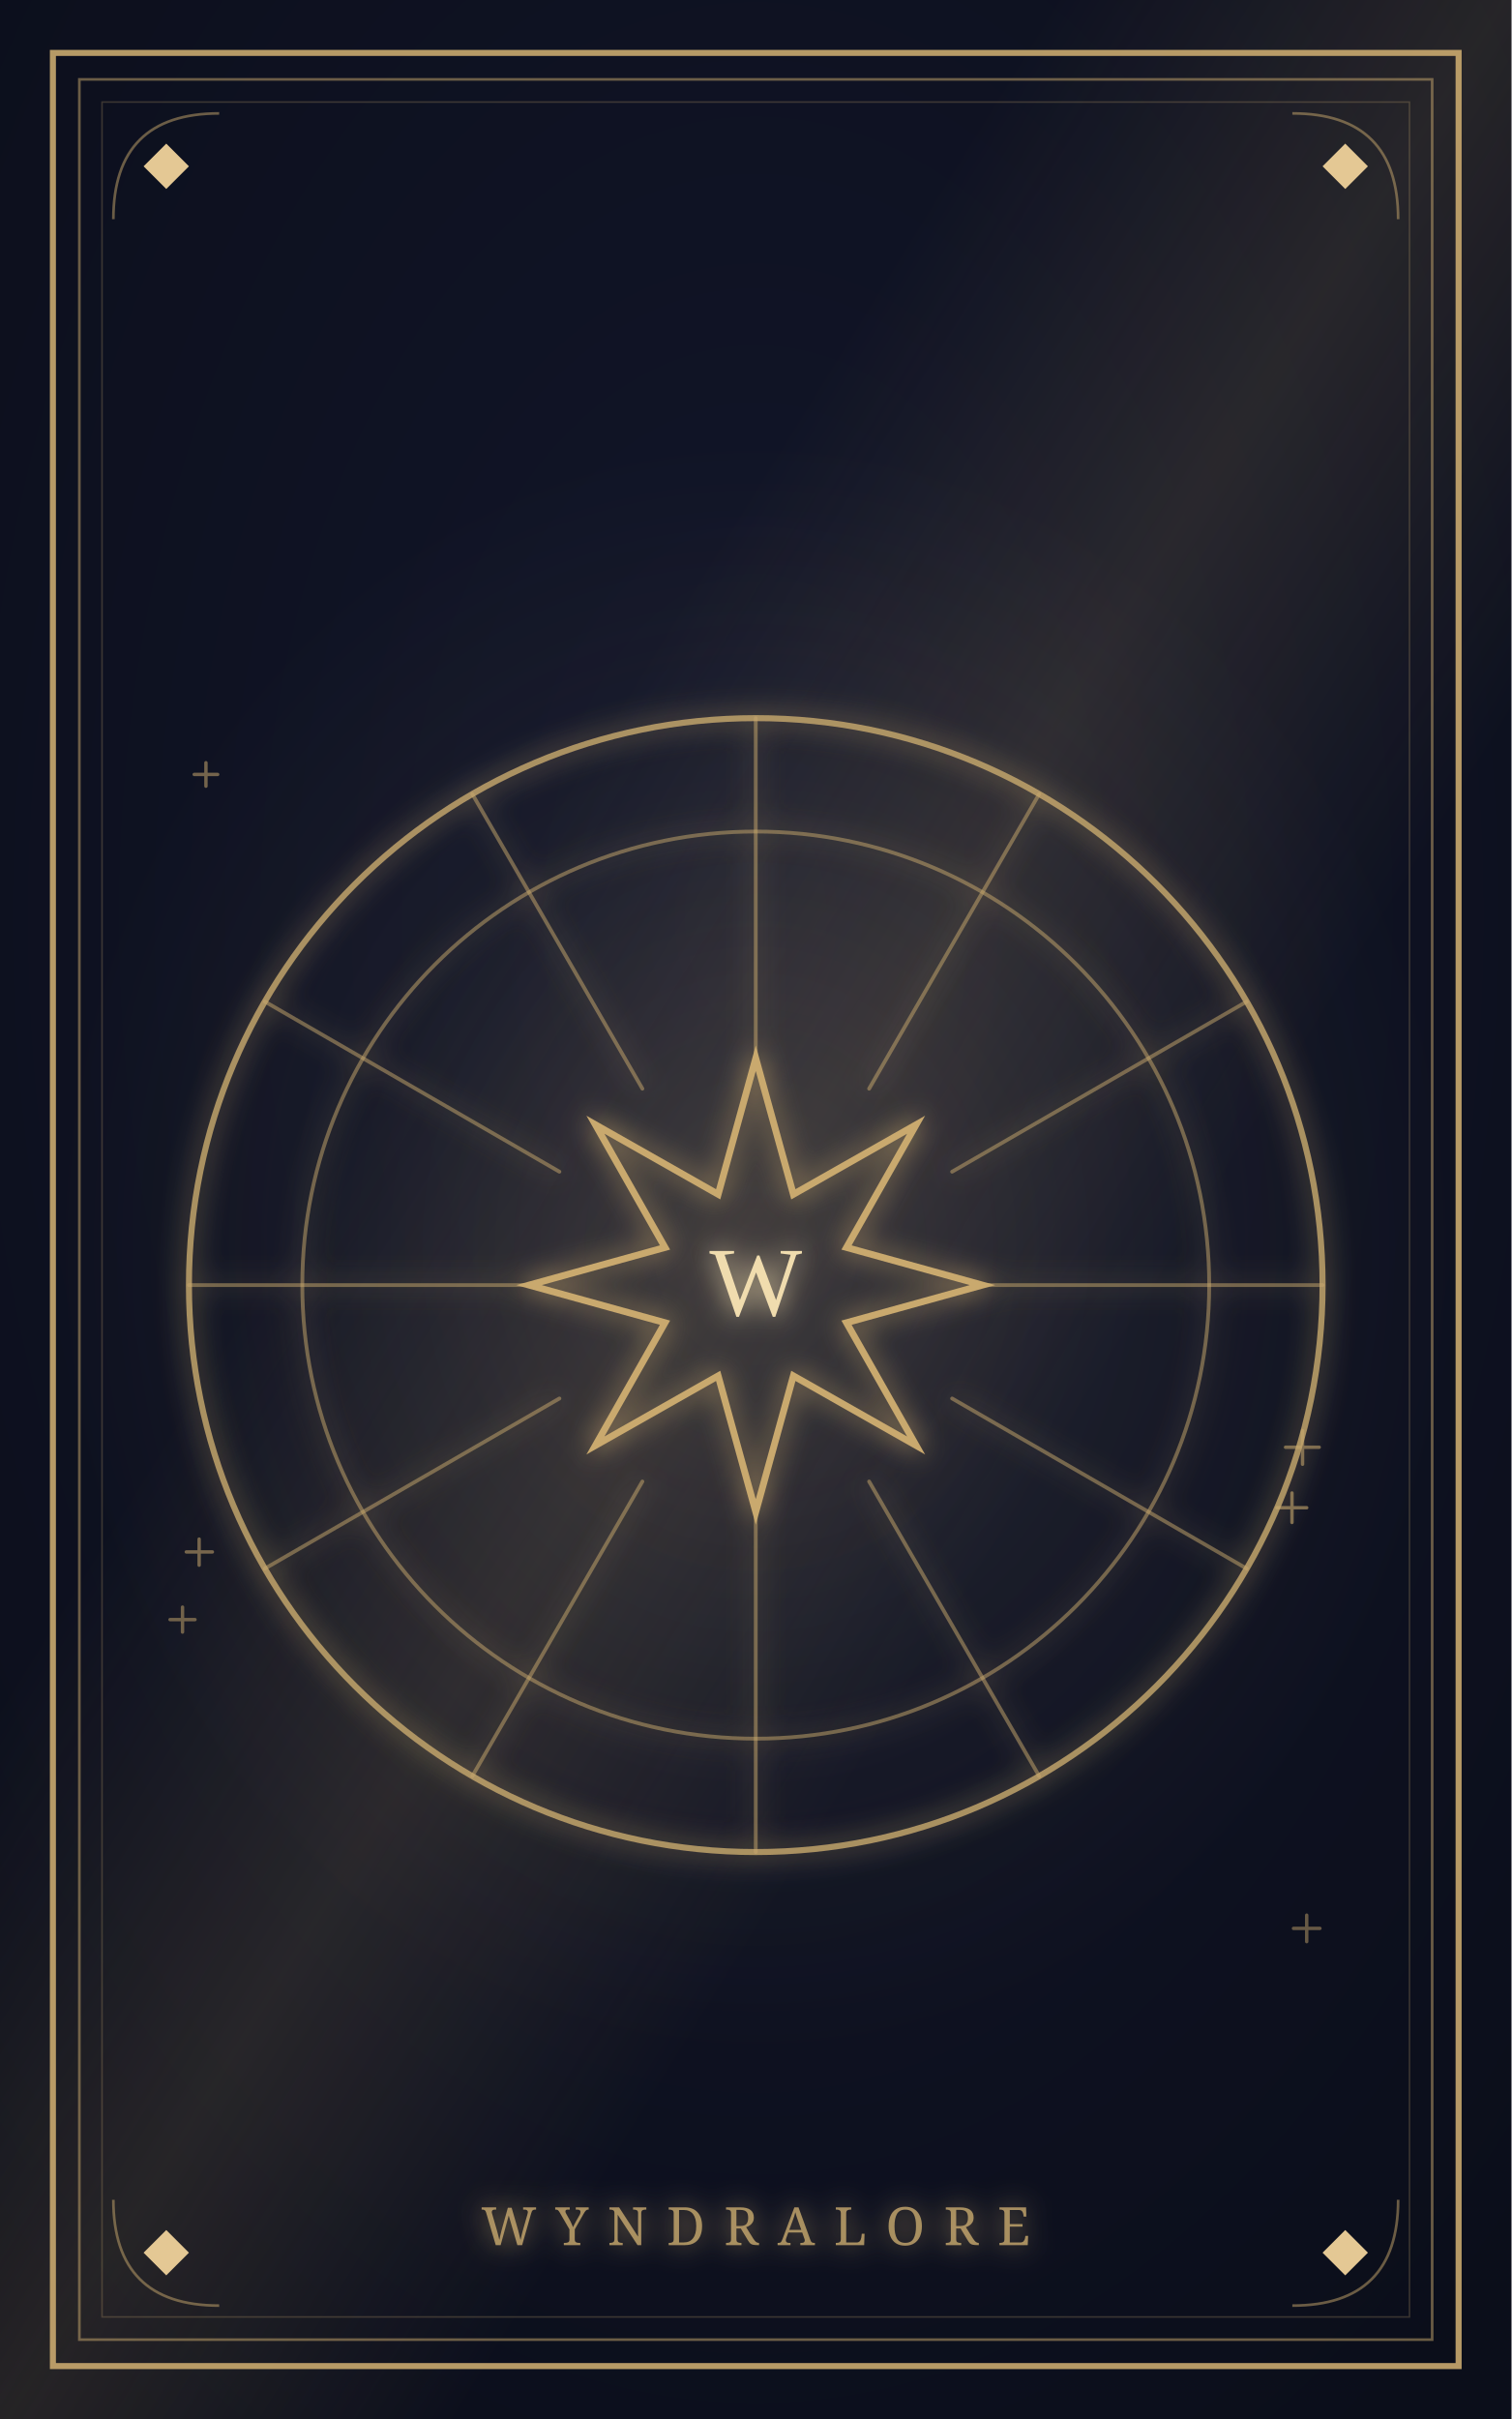
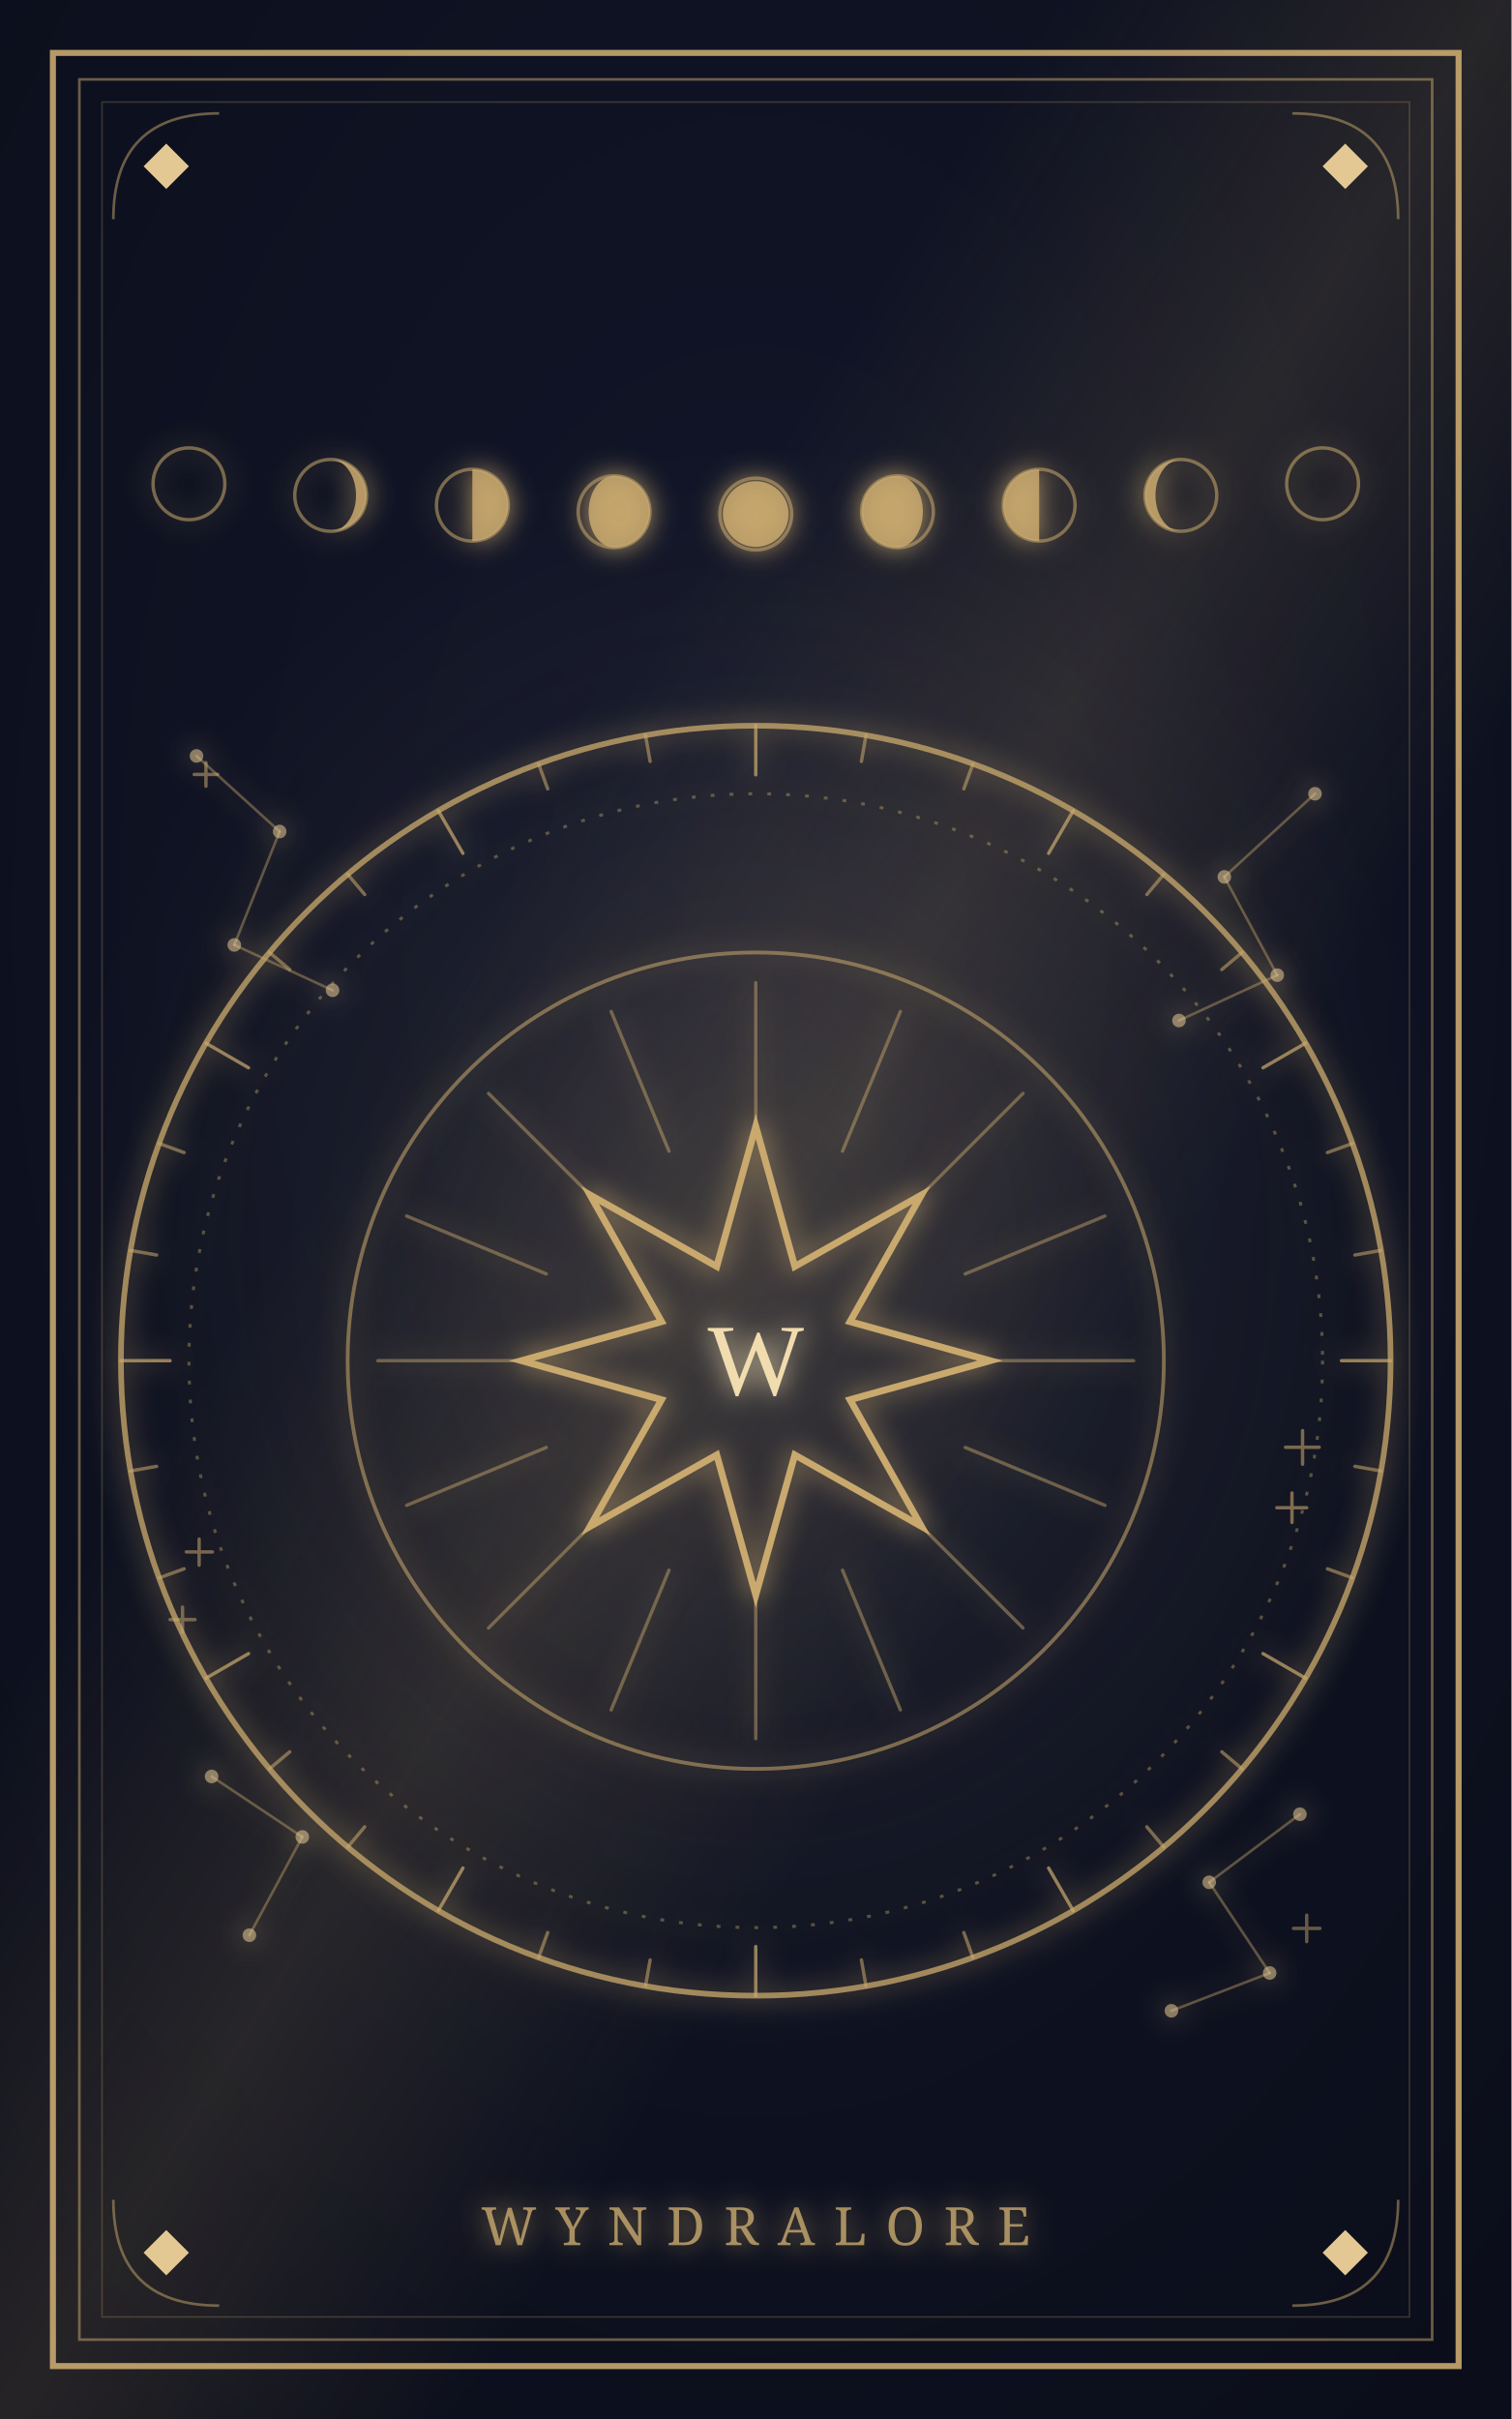
<svg xmlns="http://www.w3.org/2000/svg" viewBox="0 0 400 640" width="400" height="640">
  <defs>
    <radialGradient id="bgGrad" cx="50%" cy="38%" r="75%">
      <stop offset="0%" stop-color="#12162a" />
      <stop offset="100%" stop-color="#0b0e1a" />
    </radialGradient>
    <linearGradient id="sheen" x1="0%" y1="0%" x2="100%" y2="100%">
      <stop offset="35%" stop-color="#c9a96e" stop-opacity="0" />
      <stop offset="50%" stop-color="#c9a96e" stop-opacity="0.14" />
      <stop offset="65%" stop-color="#c9a96e" stop-opacity="0" />
    </linearGradient>
    <radialGradient id="halo" cx="50%" cy="50%" r="50%">
      <stop offset="0%" stop-color="#e4c894" stop-opacity="0.13" />
      <stop offset="45%" stop-color="#e4c894" stop-opacity="0.06" />
      <stop offset="100%" stop-color="#e4c894" stop-opacity="0" />
    </radialGradient>
    <filter id="glow" x="-40%" y="-40%" width="180%" height="180%">
      <feGaussianBlur stdDeviation="3.5" result="b" />
      <feMerge>
        <feMergeNode in="b" />
        <feMergeNode in="SourceGraphic" />
      </feMerge>
    </filter>
    <symbol id="sym-wands" viewBox="-20 -20 40 40">
      <g>
        <line x1="0" y1="-18" x2="0" y2="18" stroke="#c9a96e" stroke-width="2" stroke-linecap="round" transform="rotate(18)" />
        <line x1="-5" y1="-10" x2="5" y2="-6" stroke="#c9a96e" stroke-width="1.3" transform="rotate(18)" />
        <line x1="-5" y1="2" x2="5" y2="6" stroke="#c9a96e" stroke-width="1.3" transform="rotate(18)" />
      </g>
    </symbol>
    <symbol id="sym-cups" viewBox="-20 -20 40 40">
      <g>
        <path d="M -9 -12 L 9 -12 L 5 6 A 5 5 0 0 1 -5 6 Z" fill="none" stroke="#c9a96e" stroke-width="1.6" />
        <line x1="0" y1="6" x2="0" y2="14" stroke="#c9a96e" stroke-width="1.6" />
        <line x1="-6" y1="16" x2="6" y2="16" stroke="#c9a96e" stroke-width="1.6" />
      </g>
    </symbol>
    <symbol id="sym-swords" viewBox="-20 -20 40 40">
      <g>
        <line x1="0" y1="-18" x2="0" y2="14" stroke="#c9a96e" stroke-width="2" />
        <line x1="-7" y1="-6" x2="7" y2="-6" stroke="#c9a96e" stroke-width="1.6" />
        <circle cx="0" cy="17" r="2.2" fill="#c9a96e" />
      </g>
    </symbol>
    <symbol id="sym-pentacles" viewBox="-20 -20 40 40">
      <g>
        <circle cx="0" cy="0" r="13" fill="none" stroke="#c9a96e" stroke-width="1.5" opacity="1" />
        <polygon points="0,-8.4 2,-2.75 7.99,-2.6 3.23,1.05 4.94,6.8 0,3.4 -4.94,6.8 -3.23,1.05 -7.99,-2.6 -2,-2.75" fill="none" stroke="#c9a96e" stroke-width="1.2" opacity="1" />
      </g>
    </symbol>
  </defs>
  <rect x="0" y="0" width="400" height="640" fill="url(#bgGrad)" />
  <ellipse cx="200" cy="330" rx="185" ry="215" fill="url(#halo)" />
  <rect x="0" y="0" width="400" height="640" fill="url(#sheen)" />
  <rect x="14" y="14" width="372" height="612" fill="none" stroke="#c9a96e" stroke-width="1.6" opacity="0.9" />
  <rect x="21" y="21" width="358" height="598" fill="none" stroke="#c9a96e" stroke-width="0.7" opacity="0.5" />
  <rect x="27" y="27" width="346" height="586" fill="none" stroke="#c9a96e" stroke-width="0.4" opacity="0.25" />
  <polygon points="44,38 50,44 44,50 38,44" fill="#e4c894" opacity="1" />
  <polygon points="356,38 362,44 356,50 350,44" fill="#e4c894" opacity="1" />
  <polygon points="44,590 50,596 44,602 38,596" fill="#e4c894" opacity="1" />
  <polygon points="356,590 362,596 356,602 350,596" fill="#e4c894" opacity="1" />
  <g fill="none" stroke="#c9a96e" stroke-width="0.7" opacity="0.5">
    <path d="M30 58 Q30 30 58 30" />
    <path d="M370 58 Q370 30 342 30" />
    <path d="M30 582 Q30 610 58 610" />
    <path d="M370 582 Q370 610 342 610" />
  </g>
  <g stroke="#c9a96e" stroke-width="0.9" stroke-linecap="round" opacity="0.54">
    <line x1="52.7" y1="407.2" x2="52.7" y2="414.1" />
    <line x1="49.3" y1="410.6" x2="56.2" y2="410.6" />
  </g>
  <g stroke="#c9a96e" stroke-width="0.9" stroke-linecap="round" opacity="0.56">
    <line x1="344.7" y1="378.5" x2="344.7" y2="387.4" />
    <line x1="340.2" y1="382.9" x2="349.1" y2="382.9" />
  </g>
  <g stroke="#c9a96e" stroke-width="0.9" stroke-linecap="round" opacity="0.51">
    <line x1="48.3" y1="425.2" x2="48.3" y2="431.8" />
    <line x1="45.0" y1="428.5" x2="51.6" y2="428.5" />
  </g>
  <g stroke="#c9a96e" stroke-width="0.9" stroke-linecap="round" opacity="0.59">
    <line x1="341.9" y1="395.0" x2="341.9" y2="402.8" />
    <line x1="337.9" y1="398.9" x2="345.8" y2="398.9" />
  </g>
  <g stroke="#c9a96e" stroke-width="0.9" stroke-linecap="round" opacity="0.54">
    <line x1="54.5" y1="201.8" x2="54.5" y2="208.0" />
    <line x1="51.4" y1="204.9" x2="57.6" y2="204.9" />
  </g>
  <g stroke="#c9a96e" stroke-width="0.9" stroke-linecap="round" opacity="0.48">
    <line x1="345.8" y1="506.7" x2="345.8" y2="513.7" />
    <line x1="342.3" y1="510.2" x2="349.3" y2="510.2" />
  </g>
  <g filter="url(#glow)">
-     <circle cx="200" cy="340" r="150" fill="none" stroke="#c9a96e" stroke-width="1.6" opacity="0.8" />
-     <circle cx="200" cy="340" r="120" fill="none" stroke="#c9a96e" stroke-width="1" opacity="0.5" />
-     <line x1="200" y1="280" x2="200" y2="190" stroke="#c9a96e" stroke-width="1" opacity="0.5" stroke-linecap="round" />
-     <line x1="230" y1="288.038" x2="275" y2="210.096" stroke="#c9a96e" stroke-width="1" opacity="0.5" stroke-linecap="round" />
-     <line x1="251.962" y1="310" x2="329.904" y2="265" stroke="#c9a96e" stroke-width="1" opacity="0.5" stroke-linecap="round" />
-     <line x1="260" y1="340" x2="350" y2="340" stroke="#c9a96e" stroke-width="1" opacity="0.5" stroke-linecap="round" />
-     <line x1="251.962" y1="370" x2="329.904" y2="415" stroke="#c9a96e" stroke-width="1" opacity="0.5" stroke-linecap="round" />
-     <line x1="230" y1="391.962" x2="275" y2="469.904" stroke="#c9a96e" stroke-width="1" opacity="0.5" stroke-linecap="round" />
-     <line x1="200" y1="400" x2="200" y2="490" stroke="#c9a96e" stroke-width="1" opacity="0.5" stroke-linecap="round" />
-     <line x1="170" y1="391.962" x2="125" y2="469.904" stroke="#c9a96e" stroke-width="1" opacity="0.5" stroke-linecap="round" />
-     <line x1="148.038" y1="370" x2="70.096" y2="415" stroke="#c9a96e" stroke-width="1" opacity="0.5" stroke-linecap="round" />
-     <line x1="140" y1="340" x2="50" y2="340" stroke="#c9a96e" stroke-width="1" opacity="0.5" stroke-linecap="round" />
-     <line x1="148.038" y1="310" x2="70.096" y2="265" stroke="#c9a96e" stroke-width="1" opacity="0.5" stroke-linecap="round" />
-     <line x1="170" y1="288.038" x2="125" y2="210.096" stroke="#c9a96e" stroke-width="1" opacity="0.5" stroke-linecap="round" />
-     <polygon points="200,280 209.95,315.98 242.43,297.57 224.02,330.05 260,340 224.02,349.95 242.43,382.43 209.95,364.02 200,400 190.05,364.02 157.57,382.43 175.98,349.95 140,340 175.98,330.05 157.57,297.57 190.05,315.98" fill="none" stroke="#c9a96e" stroke-width="1.8" opacity="1" />
-     <text x="200" y="348" text-anchor="middle" font-family="Georgia, 'Times New Roman', serif" font-size="26" fill="#f0dcae">W</text>
+     <circle cx="50" cy="128" r="9.5" fill="none" stroke="#c9a96e" stroke-width="0.9" opacity="0.55" />
+     <circle cx="87.5" cy="131.061" r="9.5" fill="none" stroke="#c9a96e" stroke-width="0.9" opacity="0.55" />
+     <path d="M 87.5 121.561 A 9.5 9.5 0 0 1 87.5 140.561 A 6.718 9.5 0 0 0 87.5 121.561 Z" fill="#c9a96e" opacity="0.85" />
+     <circle cx="125" cy="133.657" r="9.5" fill="none" stroke="#c9a96e" stroke-width="0.9" opacity="0.55" />
+     <path d="M 125 124.157 A 9.5 9.5 0 0 1 125 143.157 A 5.817072295949927e-16 9.5 0 0 0 125 124.157 Z" fill="#c9a96e" opacity="0.85" />
+     <circle cx="162.5" cy="135.391" r="9.5" fill="none" stroke="#c9a96e" stroke-width="0.9" opacity="0.55" />
+     <path d="M 162.5 125.891 A 9.5 9.5 0 0 1 162.5 144.891 A 6.718 9.5 0 0 1 162.5 125.891 Z" fill="#c9a96e" opacity="0.85" />
+     <circle cx="200" cy="136" r="9.5" fill="none" stroke="#c9a96e" stroke-width="0.9" opacity="0.55" />
+     <circle cx="200" cy="136" r="8.7" fill="#c9a96e" opacity="0.85" />
+     <circle cx="237.5" cy="135.391" r="9.5" fill="none" stroke="#c9a96e" stroke-width="0.9" opacity="0.55" />
+     <path d="M 237.5 125.891 A 9.5 9.5 0 0 0 237.5 144.891 A 6.718 9.5 0 0 0 237.5 125.891 Z" fill="#c9a96e" opacity="0.85" />
+     <circle cx="275" cy="133.657" r="9.5" fill="none" stroke="#c9a96e" stroke-width="0.9" opacity="0.55" />
+     <path d="M 275 124.157 A 9.5 9.5 0 0 0 275 143.157 A 1.7451216887849782e-15 9.5 0 0 0 275 124.157 Z" fill="#c9a96e" opacity="0.85" />
+     <circle cx="312.5" cy="131.061" r="9.5" fill="none" stroke="#c9a96e" stroke-width="0.9" opacity="0.55" />
+     <path d="M 312.5 121.561 A 9.5 9.5 0 0 0 312.5 140.561 A 6.718 9.5 0 0 1 312.5 121.561 Z" fill="#c9a96e" opacity="0.85" />
+     <circle cx="350" cy="128" r="9.5" fill="none" stroke="#c9a96e" stroke-width="0.9" opacity="0.55" />
+     <line x1="52" y1="200" x2="74" y2="220" stroke="#c9a96e" stroke-width="0.7" opacity="0.413" stroke-linecap="round" />
+     <line x1="74" y1="220" x2="62" y2="250" stroke="#c9a96e" stroke-width="0.7" opacity="0.413" stroke-linecap="round" />
+     <line x1="62" y1="250" x2="88" y2="262" stroke="#c9a96e" stroke-width="0.7" opacity="0.413" stroke-linecap="round" />
+     <circle cx="52" cy="200" r="1.8" fill="#e4c894" opacity="0.55" />
+     <circle cx="74" cy="220" r="1.8" fill="#e4c894" opacity="0.55" />
+     <circle cx="62" cy="250" r="1.8" fill="#e4c894" opacity="0.55" />
+     <circle cx="88" cy="262" r="1.8" fill="#e4c894" opacity="0.55" />
+     <line x1="348" y1="210" x2="324" y2="232" stroke="#c9a96e" stroke-width="0.7" opacity="0.413" stroke-linecap="round" />
+     <line x1="324" y1="232" x2="338" y2="258" stroke="#c9a96e" stroke-width="0.7" opacity="0.413" stroke-linecap="round" />
+     <line x1="338" y1="258" x2="312" y2="270" stroke="#c9a96e" stroke-width="0.7" opacity="0.413" stroke-linecap="round" />
+     <circle cx="348" cy="210" r="1.8" fill="#e4c894" opacity="0.55" />
+     <circle cx="324" cy="232" r="1.8" fill="#e4c894" opacity="0.55" />
+     <circle cx="338" cy="258" r="1.8" fill="#e4c894" opacity="0.55" />
+     <circle cx="312" cy="270" r="1.8" fill="#e4c894" opacity="0.55" />
+     <line x1="56" y1="470" x2="80" y2="486" stroke="#c9a96e" stroke-width="0.7" opacity="0.413" stroke-linecap="round" />
+     <line x1="80" y1="486" x2="66" y2="512" stroke="#c9a96e" stroke-width="0.7" opacity="0.413" stroke-linecap="round" />
+     <circle cx="56" cy="470" r="1.8" fill="#e4c894" opacity="0.55" />
+     <circle cx="80" cy="486" r="1.8" fill="#e4c894" opacity="0.55" />
+     <circle cx="66" cy="512" r="1.8" fill="#e4c894" opacity="0.55" />
+     <line x1="344" y1="480" x2="320" y2="498" stroke="#c9a96e" stroke-width="0.7" opacity="0.413" stroke-linecap="round" />
+     <line x1="320" y1="498" x2="336" y2="522" stroke="#c9a96e" stroke-width="0.7" opacity="0.413" stroke-linecap="round" />
+     <line x1="336" y1="522" x2="310" y2="532" stroke="#c9a96e" stroke-width="0.7" opacity="0.413" stroke-linecap="round" />
+     <circle cx="344" cy="480" r="1.8" fill="#e4c894" opacity="0.55" />
+     <circle cx="320" cy="498" r="1.8" fill="#e4c894" opacity="0.55" />
+     <circle cx="336" cy="522" r="1.8" fill="#e4c894" opacity="0.55" />
+     <circle cx="310" cy="532" r="1.8" fill="#e4c894" opacity="0.55" />
+     <circle cx="200" cy="360" r="168" fill="none" stroke="#c9a96e" stroke-width="1.5" opacity="0.75" />
+     <line x1="200" y1="205" x2="200" y2="192" stroke="#c9a96e" stroke-width="0.9" opacity="0.7" stroke-linecap="round" />
+     <line x1="227.957" y1="201.446" x2="229.173" y2="194.552" stroke="#c9a96e" stroke-width="0.9" opacity="0.55" stroke-linecap="round" />
+     <line x1="255.065" y1="208.709" x2="257.459" y2="202.132" stroke="#c9a96e" stroke-width="0.9" opacity="0.55" stroke-linecap="round" />
+     <line x1="277.5" y1="225.766" x2="284" y2="214.508" stroke="#c9a96e" stroke-width="0.9" opacity="0.7" stroke-linecap="round" />
+     <line x1="303.489" y1="236.667" x2="307.988" y2="231.305" stroke="#c9a96e" stroke-width="0.9" opacity="0.55" stroke-linecap="round" />
+     <line x1="323.333" y1="256.511" x2="328.695" y2="252.012" stroke="#c9a96e" stroke-width="0.9" opacity="0.55" stroke-linecap="round" />
+     <line x1="334.234" y1="282.5" x2="345.492" y2="276" stroke="#c9a96e" stroke-width="0.9" opacity="0.7" stroke-linecap="round" />
+     <line x1="351.291" y1="304.935" x2="357.868" y2="302.541" stroke="#c9a96e" stroke-width="0.9" opacity="0.55" stroke-linecap="round" />
+     <line x1="358.554" y1="332.043" x2="365.448" y2="330.827" stroke="#c9a96e" stroke-width="0.9" opacity="0.55" stroke-linecap="round" />
+     <line x1="355" y1="360" x2="368" y2="360" stroke="#c9a96e" stroke-width="0.9" opacity="0.7" stroke-linecap="round" />
+     <line x1="358.554" y1="387.957" x2="365.448" y2="389.173" stroke="#c9a96e" stroke-width="0.9" opacity="0.55" stroke-linecap="round" />
+     <line x1="351.291" y1="415.065" x2="357.868" y2="417.459" stroke="#c9a96e" stroke-width="0.9" opacity="0.55" stroke-linecap="round" />
+     <line x1="334.234" y1="437.5" x2="345.492" y2="444" stroke="#c9a96e" stroke-width="0.9" opacity="0.7" stroke-linecap="round" />
+     <line x1="323.333" y1="463.489" x2="328.695" y2="467.988" stroke="#c9a96e" stroke-width="0.9" opacity="0.55" stroke-linecap="round" />
+     <line x1="303.489" y1="483.333" x2="307.988" y2="488.695" stroke="#c9a96e" stroke-width="0.9" opacity="0.55" stroke-linecap="round" />
+     <line x1="277.5" y1="494.234" x2="284" y2="505.492" stroke="#c9a96e" stroke-width="0.9" opacity="0.7" stroke-linecap="round" />
+     <line x1="255.065" y1="511.291" x2="257.459" y2="517.868" stroke="#c9a96e" stroke-width="0.9" opacity="0.55" stroke-linecap="round" />
+     <line x1="227.957" y1="518.554" x2="229.173" y2="525.448" stroke="#c9a96e" stroke-width="0.9" opacity="0.55" stroke-linecap="round" />
+     <line x1="200" y1="515" x2="200" y2="528" stroke="#c9a96e" stroke-width="0.9" opacity="0.7" stroke-linecap="round" />
+     <line x1="172.043" y1="518.554" x2="170.827" y2="525.448" stroke="#c9a96e" stroke-width="0.9" opacity="0.55" stroke-linecap="round" />
+     <line x1="144.935" y1="511.291" x2="142.541" y2="517.868" stroke="#c9a96e" stroke-width="0.9" opacity="0.55" stroke-linecap="round" />
+     <line x1="122.5" y1="494.234" x2="116" y2="505.492" stroke="#c9a96e" stroke-width="0.9" opacity="0.7" stroke-linecap="round" />
+     <line x1="96.511" y1="483.333" x2="92.012" y2="488.695" stroke="#c9a96e" stroke-width="0.9" opacity="0.55" stroke-linecap="round" />
+     <line x1="76.667" y1="463.489" x2="71.305" y2="467.988" stroke="#c9a96e" stroke-width="0.9" opacity="0.55" stroke-linecap="round" />
+     <line x1="65.766" y1="437.5" x2="54.508" y2="444" stroke="#c9a96e" stroke-width="0.9" opacity="0.7" stroke-linecap="round" />
+     <line x1="48.709" y1="415.065" x2="42.132" y2="417.459" stroke="#c9a96e" stroke-width="0.9" opacity="0.55" stroke-linecap="round" />
+     <line x1="41.446" y1="387.957" x2="34.552" y2="389.173" stroke="#c9a96e" stroke-width="0.9" opacity="0.55" stroke-linecap="round" />
+     <line x1="45" y1="360" x2="32" y2="360" stroke="#c9a96e" stroke-width="0.9" opacity="0.7" stroke-linecap="round" />
+     <line x1="41.446" y1="332.043" x2="34.552" y2="330.827" stroke="#c9a96e" stroke-width="0.9" opacity="0.55" stroke-linecap="round" />
+     <line x1="48.709" y1="304.935" x2="42.132" y2="302.541" stroke="#c9a96e" stroke-width="0.9" opacity="0.55" stroke-linecap="round" />
+     <line x1="65.766" y1="282.5" x2="54.508" y2="276" stroke="#c9a96e" stroke-width="0.9" opacity="0.7" stroke-linecap="round" />
+     <line x1="76.667" y1="256.511" x2="71.305" y2="252.012" stroke="#c9a96e" stroke-width="0.9" opacity="0.55" stroke-linecap="round" />
+     <line x1="96.511" y1="236.667" x2="92.012" y2="231.305" stroke="#c9a96e" stroke-width="0.9" opacity="0.55" stroke-linecap="round" />
+     <line x1="122.5" y1="225.766" x2="116" y2="214.508" stroke="#c9a96e" stroke-width="0.9" opacity="0.7" stroke-linecap="round" />
+     <line x1="144.935" y1="208.709" x2="142.541" y2="202.132" stroke="#c9a96e" stroke-width="0.9" opacity="0.55" stroke-linecap="round" />
+     <line x1="172.043" y1="201.446" x2="170.827" y2="194.552" stroke="#c9a96e" stroke-width="0.9" opacity="0.55" stroke-linecap="round" />
+     <circle cx="200" cy="360" r="150" fill="none" stroke="#c9a96e" stroke-width="0.8" opacity="0.4" stroke-dasharray="1 4" />
+     <circle cx="200" cy="360" r="108" fill="none" stroke="#c9a96e" stroke-width="1" opacity="0.55" />
+     <line x1="200" y1="300" x2="200" y2="260" stroke="#c9a96e" stroke-width="0.9" opacity="0.45" stroke-linecap="round" />
+     <line x1="222.961" y1="304.567" x2="238.268" y2="267.612" stroke="#c9a96e" stroke-width="0.9" opacity="0.45" stroke-linecap="round" />
+     <line x1="242.426" y1="317.574" x2="270.711" y2="289.289" stroke="#c9a96e" stroke-width="0.9" opacity="0.45" stroke-linecap="round" />
+     <line x1="255.433" y1="337.039" x2="292.388" y2="321.732" stroke="#c9a96e" stroke-width="0.9" opacity="0.45" stroke-linecap="round" />
+     <line x1="260" y1="360" x2="300" y2="360" stroke="#c9a96e" stroke-width="0.9" opacity="0.45" stroke-linecap="round" />
+     <line x1="255.433" y1="382.961" x2="292.388" y2="398.268" stroke="#c9a96e" stroke-width="0.9" opacity="0.45" stroke-linecap="round" />
+     <line x1="242.426" y1="402.426" x2="270.711" y2="430.711" stroke="#c9a96e" stroke-width="0.9" opacity="0.45" stroke-linecap="round" />
+     <line x1="222.961" y1="415.433" x2="238.268" y2="452.388" stroke="#c9a96e" stroke-width="0.9" opacity="0.45" stroke-linecap="round" />
+     <line x1="200" y1="420" x2="200" y2="460" stroke="#c9a96e" stroke-width="0.9" opacity="0.45" stroke-linecap="round" />
+     <line x1="177.039" y1="415.433" x2="161.732" y2="452.388" stroke="#c9a96e" stroke-width="0.9" opacity="0.45" stroke-linecap="round" />
+     <line x1="157.574" y1="402.426" x2="129.289" y2="430.711" stroke="#c9a96e" stroke-width="0.9" opacity="0.45" stroke-linecap="round" />
+     <line x1="144.567" y1="382.961" x2="107.612" y2="398.268" stroke="#c9a96e" stroke-width="0.9" opacity="0.45" stroke-linecap="round" />
+     <line x1="140" y1="360" x2="100" y2="360" stroke="#c9a96e" stroke-width="0.9" opacity="0.45" stroke-linecap="round" />
+     <line x1="144.567" y1="337.039" x2="107.612" y2="321.732" stroke="#c9a96e" stroke-width="0.9" opacity="0.45" stroke-linecap="round" />
+     <line x1="157.574" y1="317.574" x2="129.289" y2="289.289" stroke="#c9a96e" stroke-width="0.9" opacity="0.45" stroke-linecap="round" />
+     <line x1="177.039" y1="304.567" x2="161.732" y2="267.612" stroke="#c9a96e" stroke-width="0.9" opacity="0.45" stroke-linecap="round" />
+     <polygon points="200,298 210.33,335.06 243.84,316.16 224.94,349.67 262,360 224.94,370.33 243.84,403.84 210.33,384.94 200,422 189.67,384.94 156.16,403.84 175.06,370.33 138,360 175.06,349.67 156.16,316.16 189.67,335.06" fill="none" stroke="#c9a96e" stroke-width="1.8" opacity="1" />
+     <text x="200" y="369" text-anchor="middle" font-family="Georgia, 'Times New Roman', serif" font-size="27" fill="#f0dcae">W</text>
    <text x="200" y="594" text-anchor="middle" font-family="Georgia, serif" font-size="14" letter-spacing="5" fill="#c9a96e" opacity="0.8">WYNDRALORE</text>
  </g>
</svg>
